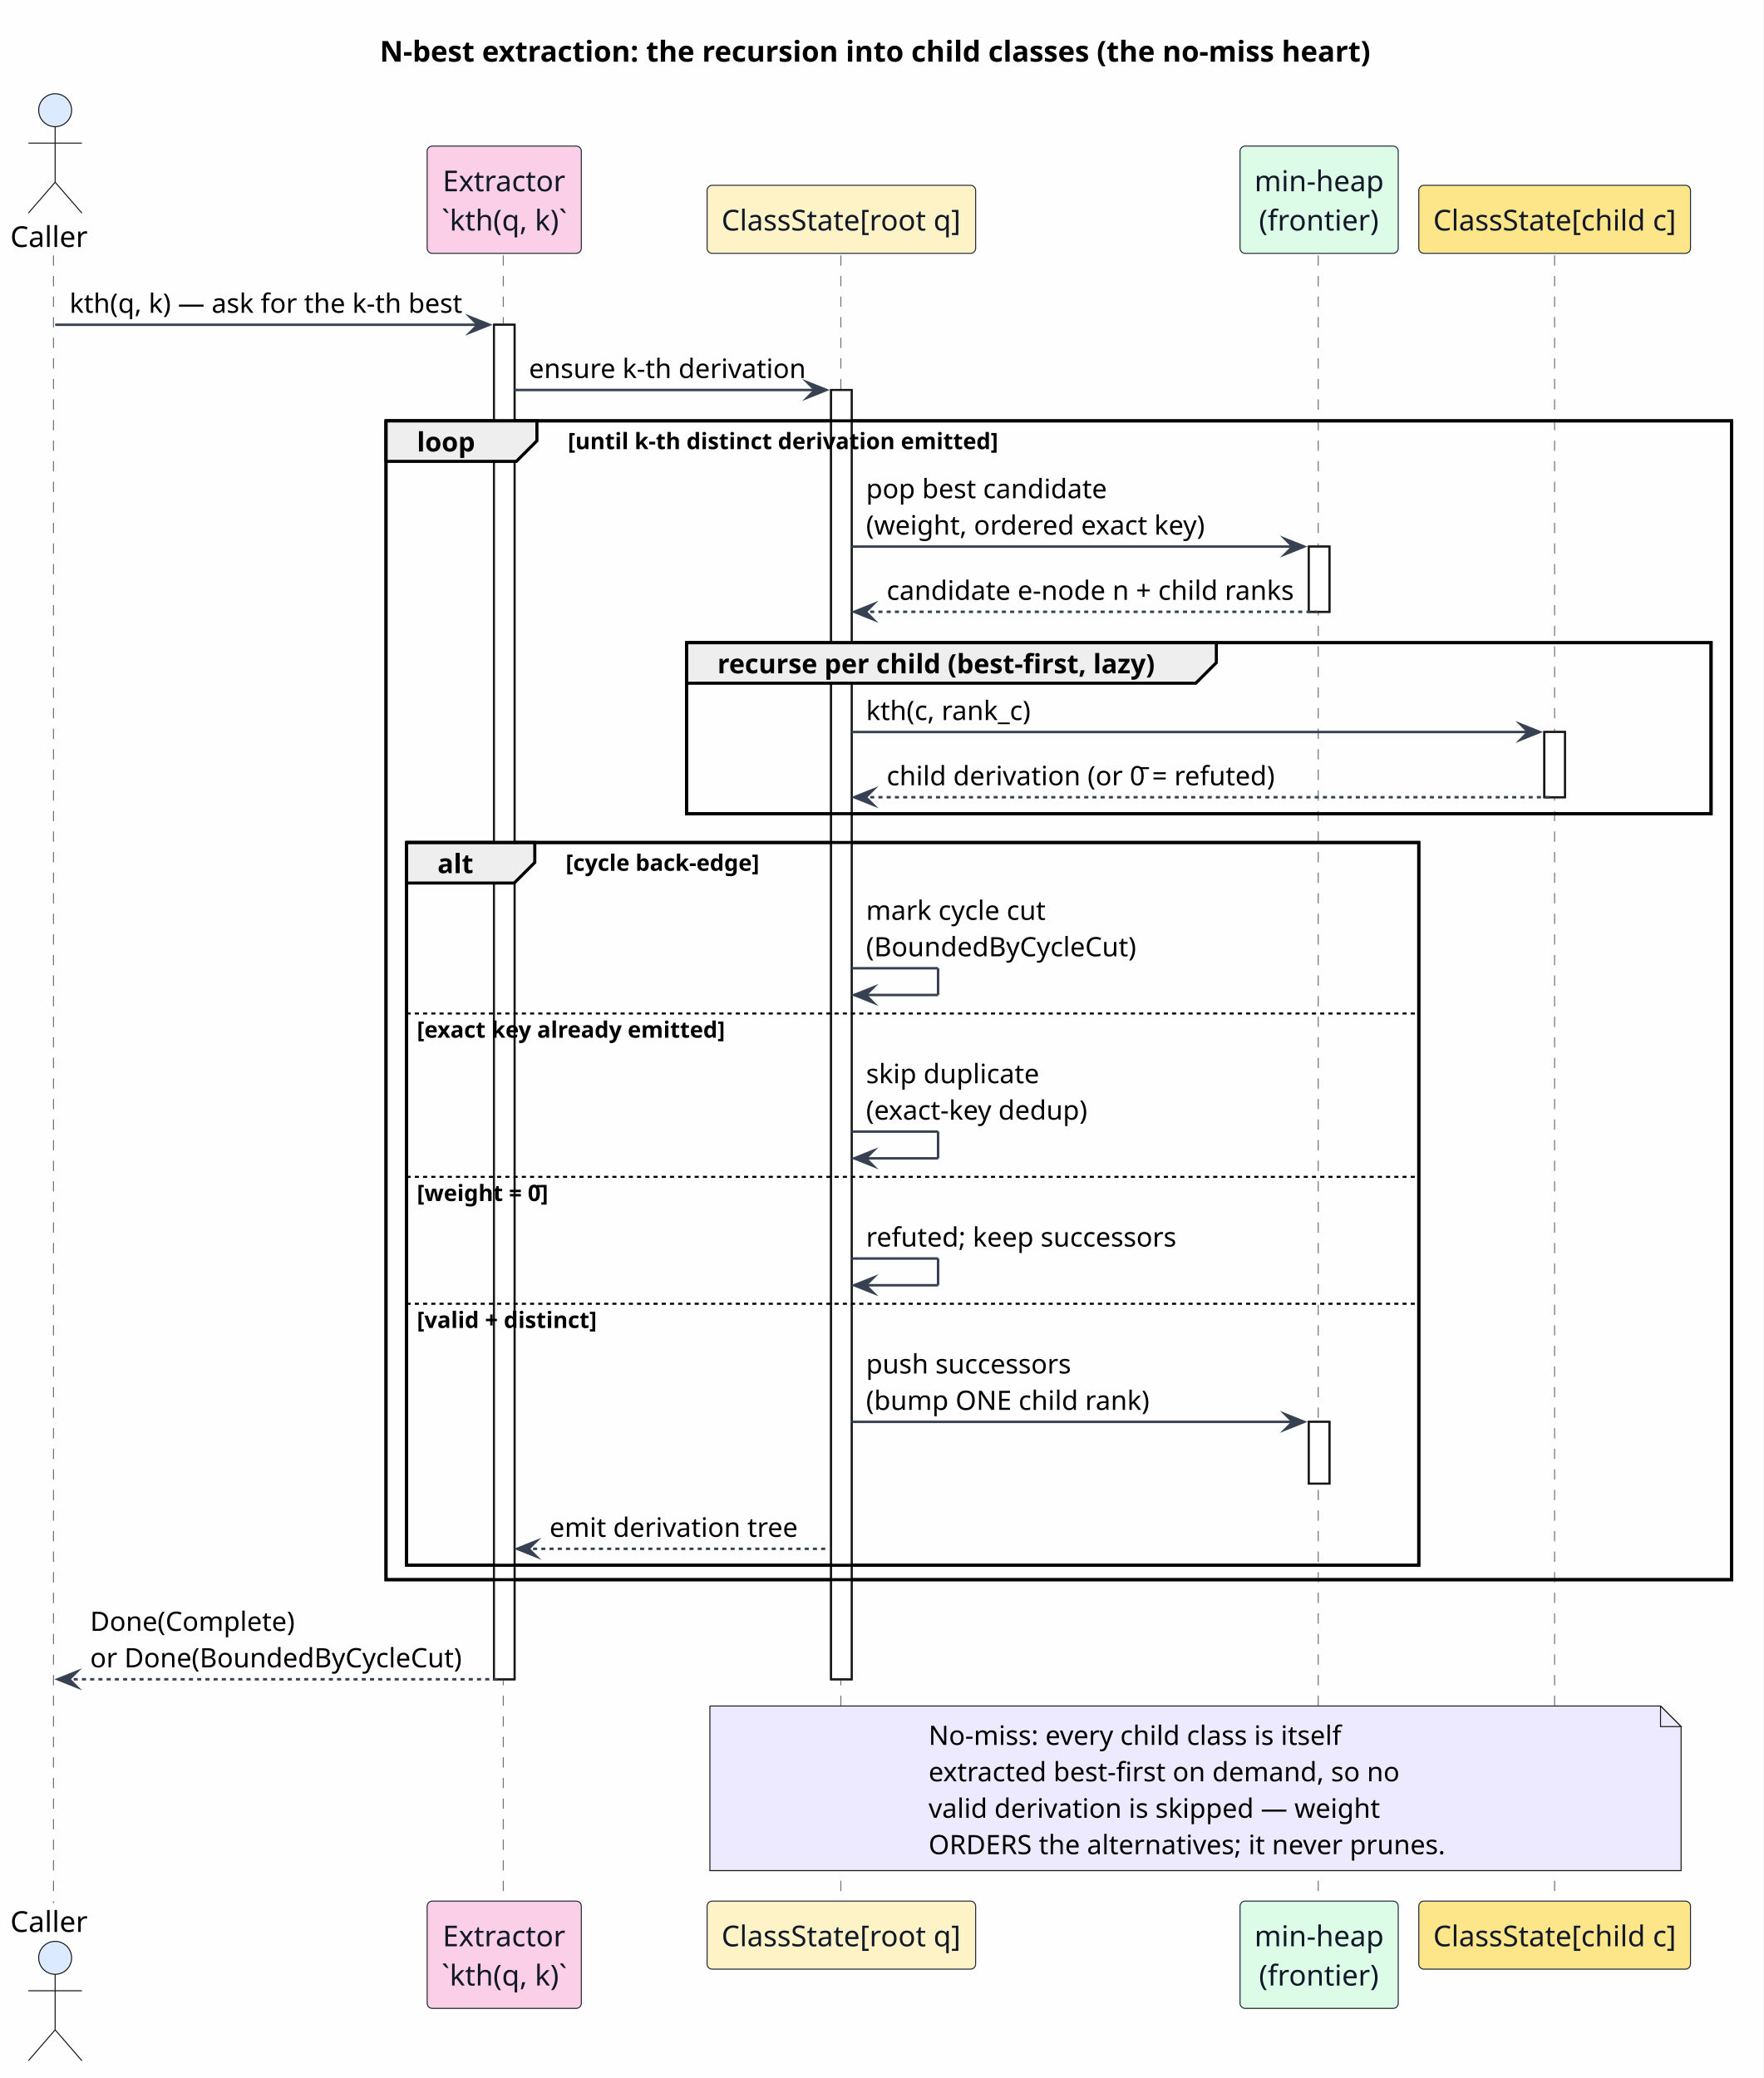
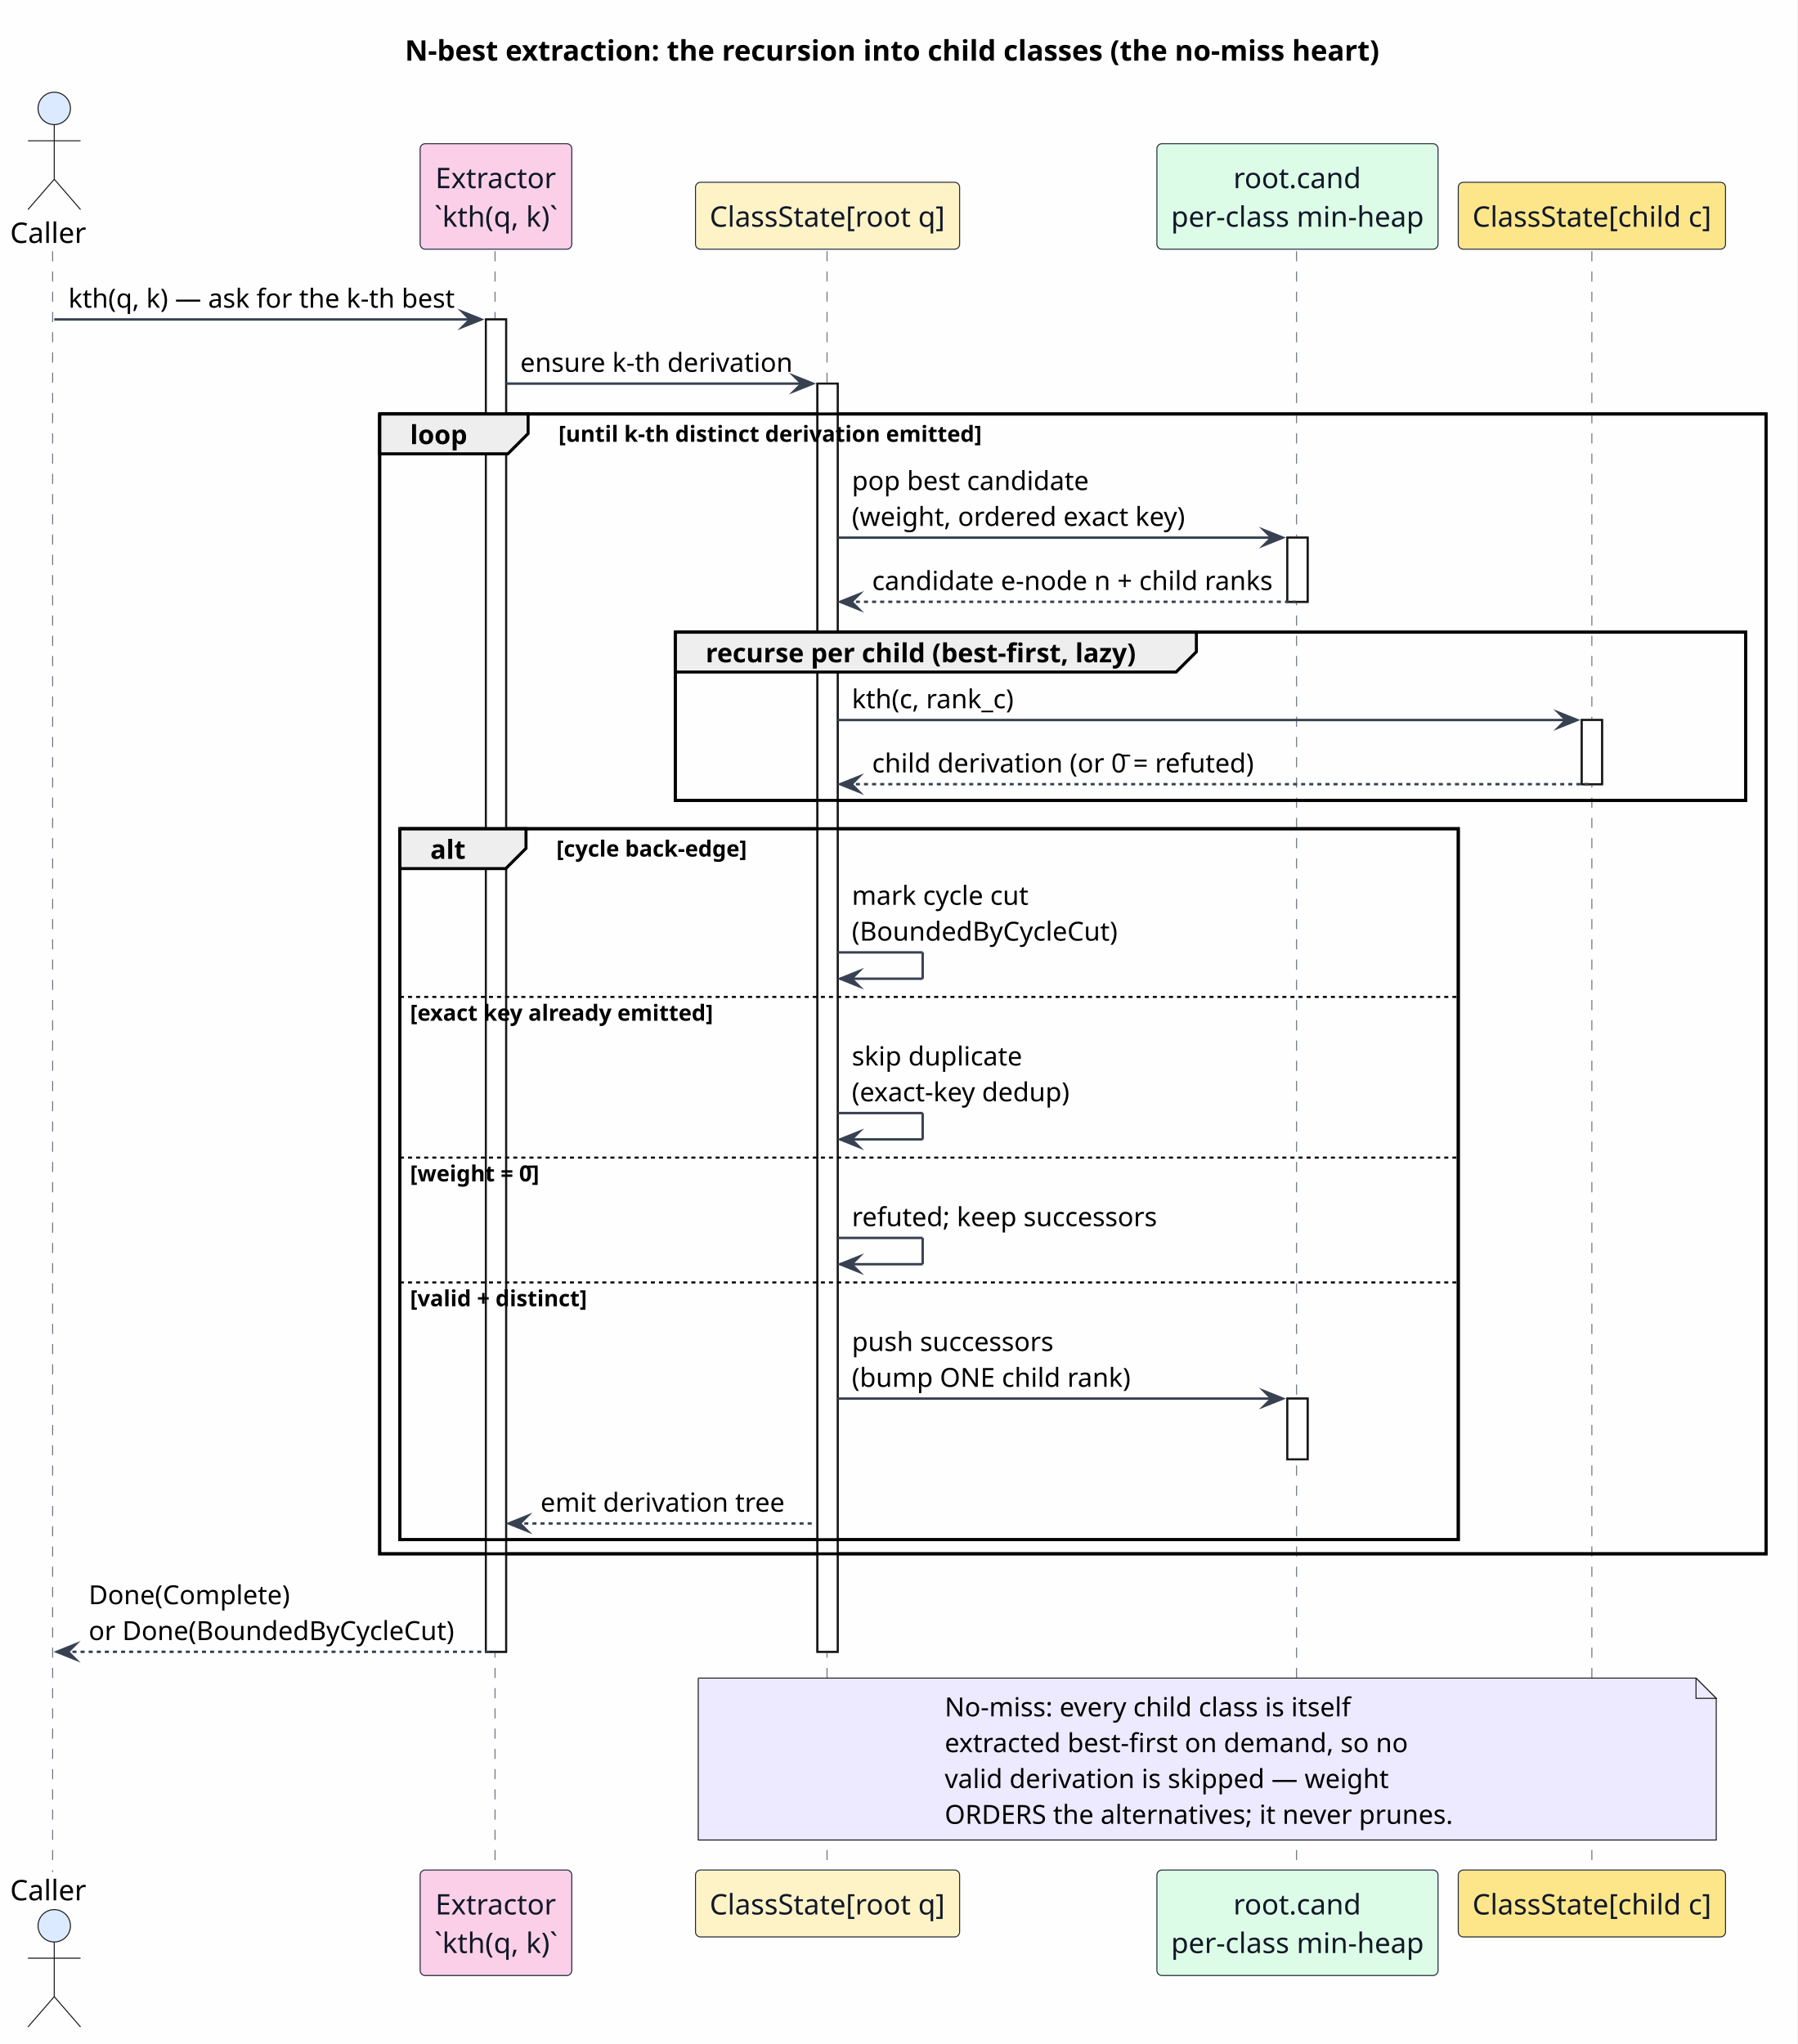
- <svg xmlns="http://www.w3.org/2000/svg" contentStyleType="text/css" data-diagram-type="SEQUENCE" height="1010px" preserveAspectRatio="none" style="width:857px;height:1010px;background:#FEFEFE;" version="1.1" viewBox="0 0 857 1010" width="857px" zoomAndPan="magnify">
+ <svg xmlns="http://www.w3.org/2000/svg" contentStyleType="text/css" data-diagram-type="SEQUENCE" height="1010px" preserveAspectRatio="none" style="width:888px;height:1010px;background:#FEFEFE;" version="1.1" viewBox="0 0 888 1010" width="888px" zoomAndPan="magnify">
  <defs />
  <g>
-     <rect fill="#FEFEFE" height="1010" style="stroke:none;stroke-width:1;" width="857" x="0" y="0" />
+     <rect fill="#FEFEFE" height="1010" style="stroke:none;stroke-width:1;" width="888" x="0" y="0" />
    <g class="title" data-source-line="1">
-       <text fill="#000000" font-family="sans-serif" font-size="14" font-weight="700" lengthAdjust="spacing" textLength="481.458" x="184.554" y="29.966">N-best extraction: the recursion into child classes (the no-miss heart)</text>
+       <text fill="#000000" font-family="sans-serif" font-size="14" font-weight="700" lengthAdjust="spacing" textLength="481.458" x="200.063" y="29.966">N-best extraction: the recursion into child classes (the no-miss heart)</text>
    </g>
    <g>
      <rect fill="#FFFFFF" height="658.36" style="stroke:#181818;stroke-width:1;" width="10" x="240.061" y="157.842" />
    </g>
    <g>
      <rect fill="#FFFFFF" height="626.654" style="stroke:#181818;stroke-width:1;" width="10" x="403.897" y="189.548" />
    </g>
    <g>
      <rect fill="#FFFFFF" height="31.706" style="stroke:#181818;stroke-width:1;" width="10" x="636.082" y="265.666" />
    </g>
    <g>
      <rect fill="#FFFFFF" height="30" style="stroke:#181818;stroke-width:1;" width="10" x="636.082" y="691.084" />
    </g>
    <g>
-       <rect fill="#FFFFFF" height="31.706" style="stroke:#181818;stroke-width:1;" width="10" x="750.543" y="355.784" />
-     </g>
-     <rect fill="none" height="563.242" style="stroke:#000000;stroke-width:1.5;" width="653.97" x="187.597" y="204.548" />
-     <rect fill="none" height="83.118" style="stroke:#000000;stroke-width:1.5;" width="497.923" x="333.643" y="312.372" />
-     <rect fill="none" height="351.3" style="stroke:#000000;stroke-width:1.5;" width="491.922" x="197.597" y="409.49" />
+       <rect fill="#FFFFFF" height="31.706" style="stroke:#181818;stroke-width:1;" width="10" x="781.56" y="355.784" />
+     </g>
+     <rect fill="none" height="563.242" style="stroke:#000000;stroke-width:1.5;" width="684.986" x="187.597" y="204.548" />
+     <rect fill="none" height="83.118" style="stroke:#000000;stroke-width:1.5;" width="528.94" x="333.643" y="312.372" />
+     <rect fill="none" height="351.3" style="stroke:#000000;stroke-width:1.5;" width="522.939" x="197.597" y="409.49" />
    <g class="participant-lifeline" data-entity-uid="part1" data-qualified-name="caller" data-source-line="13" id="part1-lifeline">
      <g>
        <rect fill="#000000" fill-opacity="0" height="800.89" width="8" x="22.802" y="124.136" />
        <line style="stroke:#6B7280;stroke-width:0.5;stroke-dasharray:5,5;" x1="26" x2="26" y1="124.136" y2="925.026" />
      </g>
    </g>
    <g class="participant-lifeline" data-entity-uid="part2" data-qualified-name="ex" data-source-line="14" id="part2-lifeline">
      <g>
        <rect fill="#000000" fill-opacity="0" height="800.89" width="8" x="241.061" y="124.136" />
        <line style="stroke:#6B7280;stroke-width:0.5;stroke-dasharray:5,5;" x1="244.597" x2="244.597" y1="124.136" y2="925.026" />
      </g>
    </g>
    <g class="participant-lifeline" data-entity-uid="part3" data-qualified-name="root" data-source-line="15" id="part3-lifeline">
      <g>
        <rect fill="#000000" fill-opacity="0" height="800.89" width="8" x="404.897" y="124.136" />
        <line style="stroke:#6B7280;stroke-width:0.5;stroke-dasharray:5,5;" x1="408.643" x2="408.643" y1="124.136" y2="925.026" />
      </g>
    </g>
    <g class="participant-lifeline" data-entity-uid="part4" data-qualified-name="heap" data-source-line="16" id="part4-lifeline">
      <g>
        <rect fill="#000000" fill-opacity="0" height="800.89" width="8" x="637.082" y="124.136" />
-         <line style="stroke:#6B7280;stroke-width:0.5;stroke-dasharray:5,5;" x1="640.646" x2="640.646" y1="124.136" y2="925.026" />
+         <line style="stroke:#6B7280;stroke-width:0.5;stroke-dasharray:5,5;" x1="640.629" x2="640.629" y1="124.136" y2="925.026" />
      </g>
    </g>
    <g class="participant-lifeline" data-entity-uid="part5" data-qualified-name="child" data-source-line="17" id="part5-lifeline">
      <g>
-         <rect fill="#000000" fill-opacity="0" height="800.89" width="8" x="751.543" y="124.136" />
-         <line style="stroke:#6B7280;stroke-width:0.5;stroke-dasharray:5,5;" x1="755.519" x2="755.519" y1="124.136" y2="925.026" />
+         <rect fill="#000000" fill-opacity="0" height="800.89" width="8" x="782.56" y="124.136" />
+         <line style="stroke:#6B7280;stroke-width:0.5;stroke-dasharray:5,5;" x1="786.536" x2="786.536" y1="124.136" y2="925.026" />
      </g>
    </g>
    <g class="participant participant-head" data-entity-uid="part1" data-qualified-name="caller" data-source-line="13" id="part1-head">
      <text fill="#000000" font-family="sans-serif" font-size="14" lengthAdjust="spacing" textLength="37.604" x="5" y="120.034">Caller</text>
      <ellipse cx="26.802" cy="53.568" fill="#DBEAFE" rx="8" ry="8" style="stroke:#181818;stroke-width:0.5;" />
      <path d="M26.802,61.568 L26.802,88.568 M13.802,69.568 L39.802,69.568 M26.802,88.568 L13.802,103.568 M26.802,88.568 L39.802,103.568" fill="none" style="stroke:#181818;stroke-width:0.5;" />
    </g>
    <g class="participant participant-tail" data-entity-uid="part1" data-qualified-name="caller" data-source-line="13" id="part1-tail">
      <text fill="#000000" font-family="sans-serif" font-size="14" lengthAdjust="spacing" textLength="37.604" x="5" y="938.992">Caller</text>
      <ellipse cx="26.802" cy="951.594" fill="#DBEAFE" rx="8" ry="8" style="stroke:#181818;stroke-width:0.5;" />
      <path d="M26.802,959.594 L26.802,986.594 M13.802,967.594 L39.802,967.594 M26.802,986.594 L13.802,1001.594 M26.802,986.594 L39.802,1001.594" fill="none" style="stroke:#181818;stroke-width:0.5;" />
    </g>
    <g class="participant participant-head" data-entity-uid="part2" data-qualified-name="ex" data-source-line="14" id="part2-head">
      <rect fill="#FBCFE8" height="52.136" rx="2.5" ry="2.5" style="stroke:#1F2937;stroke-width:0.5;" width="74.928" x="207.597" y="71" />
      <text fill="#111827" font-family="sans-serif" font-size="14" lengthAdjust="spacing" textLength="59.906" x="215.108" y="92.966">Extractor</text>
      <text fill="#111827" font-family="sans-serif" font-size="14" lengthAdjust="spacing" textLength="60.928" x="214.597" y="112.034">`kth(q, k)`</text>
    </g>
    <g class="participant participant-tail" data-entity-uid="part2" data-qualified-name="ex" data-source-line="14" id="part2-tail">
      <rect fill="#FBCFE8" height="52.136" rx="2.5" ry="2.5" style="stroke:#1F2937;stroke-width:0.5;" width="74.928" x="207.597" y="924.026" />
      <text fill="#111827" font-family="sans-serif" font-size="14" lengthAdjust="spacing" textLength="59.906" x="215.108" y="945.992">Extractor</text>
      <text fill="#111827" font-family="sans-serif" font-size="14" lengthAdjust="spacing" textLength="60.928" x="214.597" y="965.06">`kth(q, k)`</text>
    </g>
    <g class="participant participant-head" data-entity-uid="part3" data-qualified-name="root" data-source-line="15" id="part3-head">
      <rect fill="#FEF3C7" height="33.068" rx="2.5" ry="2.5" style="stroke:#1F2937;stroke-width:0.5;" width="130.508" x="343.643" y="90.068" />
      <text fill="#111827" font-family="sans-serif" font-size="14" lengthAdjust="spacing" textLength="116.508" x="350.643" y="112.034">ClassState[root q]</text>
    </g>
    <g class="participant participant-tail" data-entity-uid="part3" data-qualified-name="root" data-source-line="15" id="part3-tail">
      <rect fill="#FEF3C7" height="33.068" rx="2.5" ry="2.5" style="stroke:#1F2937;stroke-width:0.5;" width="130.508" x="343.643" y="924.026" />
      <text fill="#111827" font-family="sans-serif" font-size="14" lengthAdjust="spacing" textLength="116.508" x="350.643" y="945.992">ClassState[root q]</text>
    </g>
    <g class="participant participant-head" data-entity-uid="part4" data-qualified-name="heap" data-source-line="16" id="part4-head">
-       <rect fill="#DCFCE7" height="52.136" rx="2.5" ry="2.5" style="stroke:#1F2937;stroke-width:0.5;" width="76.874" x="602.646" y="71" />
-       <text fill="#111827" font-family="sans-serif" font-size="14" lengthAdjust="spacing" textLength="62.874" x="609.646" y="92.966">min-heap</text>
-       <text fill="#111827" font-family="sans-serif" font-size="14" lengthAdjust="spacing" textLength="58.464" x="611.851" y="112.034">(frontier)</text>
+       <rect fill="#DCFCE7" height="52.136" rx="2.5" ry="2.5" style="stroke:#1F2937;stroke-width:0.5;" width="138.907" x="571.629" y="71" />
+       <text fill="#111827" font-family="sans-serif" font-size="14" lengthAdjust="spacing" textLength="63.364" x="609.4" y="92.966">root.cand</text>
+       <text fill="#111827" font-family="sans-serif" font-size="14" lengthAdjust="spacing" textLength="124.907" x="578.629" y="112.034">per-class min-heap</text>
    </g>
    <g class="participant participant-tail" data-entity-uid="part4" data-qualified-name="heap" data-source-line="16" id="part4-tail">
-       <rect fill="#DCFCE7" height="52.136" rx="2.5" ry="2.5" style="stroke:#1F2937;stroke-width:0.5;" width="76.874" x="602.646" y="924.026" />
-       <text fill="#111827" font-family="sans-serif" font-size="14" lengthAdjust="spacing" textLength="62.874" x="609.646" y="945.992">min-heap</text>
-       <text fill="#111827" font-family="sans-serif" font-size="14" lengthAdjust="spacing" textLength="58.464" x="611.851" y="965.06">(frontier)</text>
+       <rect fill="#DCFCE7" height="52.136" rx="2.5" ry="2.5" style="stroke:#1F2937;stroke-width:0.5;" width="138.907" x="571.629" y="924.026" />
+       <text fill="#111827" font-family="sans-serif" font-size="14" lengthAdjust="spacing" textLength="63.364" x="609.4" y="945.992">root.cand</text>
+       <text fill="#111827" font-family="sans-serif" font-size="14" lengthAdjust="spacing" textLength="124.907" x="578.629" y="965.06">per-class min-heap</text>
    </g>
    <g class="participant participant-head" data-entity-uid="part5" data-qualified-name="child" data-source-line="17" id="part5-head">
-       <rect fill="#FDE68A" height="33.068" rx="2.5" ry="2.5" style="stroke:#1F2937;stroke-width:0.5;" width="132.048" x="689.519" y="90.068" />
-       <text fill="#111827" font-family="sans-serif" font-size="14" lengthAdjust="spacing" textLength="118.048" x="696.519" y="112.034">ClassState[child c]</text>
+       <rect fill="#FDE68A" height="33.068" rx="2.5" ry="2.5" style="stroke:#1F2937;stroke-width:0.5;" width="132.048" x="720.536" y="90.068" />
+       <text fill="#111827" font-family="sans-serif" font-size="14" lengthAdjust="spacing" textLength="118.048" x="727.536" y="112.034">ClassState[child c]</text>
    </g>
    <g class="participant participant-tail" data-entity-uid="part5" data-qualified-name="child" data-source-line="17" id="part5-tail">
-       <rect fill="#FDE68A" height="33.068" rx="2.5" ry="2.5" style="stroke:#1F2937;stroke-width:0.5;" width="132.048" x="689.519" y="924.026" />
-       <text fill="#111827" font-family="sans-serif" font-size="14" lengthAdjust="spacing" textLength="118.048" x="696.519" y="945.992">ClassState[child c]</text>
+       <rect fill="#FDE68A" height="33.068" rx="2.5" ry="2.5" style="stroke:#1F2937;stroke-width:0.5;" width="132.048" x="720.536" y="924.026" />
+       <text fill="#111827" font-family="sans-serif" font-size="14" lengthAdjust="spacing" textLength="118.048" x="727.536" y="945.992">ClassState[child c]</text>
    </g>
    <g>
      <rect fill="#FFFFFF" height="658.36" style="stroke:#181818;stroke-width:1;" width="10" x="240.061" y="157.842" />
    </g>
    <g>
      <rect fill="#FFFFFF" height="626.654" style="stroke:#181818;stroke-width:1;" width="10" x="403.897" y="189.548" />
    </g>
    <g>
      <rect fill="#FFFFFF" height="31.706" style="stroke:#181818;stroke-width:1;" width="10" x="636.082" y="265.666" />
    </g>
    <g>
      <rect fill="#FFFFFF" height="30" style="stroke:#181818;stroke-width:1;" width="10" x="636.082" y="691.084" />
    </g>
    <g>
-       <rect fill="#FFFFFF" height="31.706" style="stroke:#181818;stroke-width:1;" width="10" x="750.543" y="355.784" />
+       <rect fill="#FFFFFF" height="31.706" style="stroke:#181818;stroke-width:1;" width="10" x="781.56" y="355.784" />
    </g>
    <g class="message" data-entity-1="part1" data-entity-2="part2" data-source-line="19" id="msg1">
      <polygon fill="#374151" points="228.061,153.842,238.061,157.842,228.061,161.842,232.061,157.842" style="stroke:#374151;stroke-width:1;stroke-linejoin:miter;stroke-miterlimit:10;" />
      <line style="stroke:#374151;stroke-width:1.2;" x1="26.802" x2="234.061" y1="157.842" y2="157.842" />
      <text fill="#000000" font-family="sans-serif" font-size="13" lengthAdjust="spacing" textLength="194.259" x="33.802" y="152.033">kth(q, k)  — ask for the k-th best</text>
    </g>
    <g class="message" data-entity-1="part2" data-entity-2="part3" data-source-line="21" id="msg2">
      <polygon fill="#374151" points="391.897,185.548,401.897,189.548,391.897,193.548,395.897,189.548" style="stroke:#374151;stroke-width:1;stroke-linejoin:miter;stroke-miterlimit:10;" />
      <line style="stroke:#374151;stroke-width:1.2;" x1="250.061" x2="397.897" y1="189.548" y2="189.548" />
      <text fill="#000000" font-family="sans-serif" font-size="13" lengthAdjust="spacing" textLength="134.836" x="257.061" y="183.739">ensure k-th derivation</text>
    </g>
    <path d="M187.597,204.548 L260.937,204.548 L260.937,214.254 L250.937,224.254 L187.597,224.254 L187.597,204.548" fill="#EEEEEE" style="stroke:#000000;stroke-width:1.5;" />
-     <rect fill="none" height="563.242" style="stroke:#000000;stroke-width:1.5;" width="653.97" x="187.597" y="204.548" />
+     <rect fill="none" height="563.242" style="stroke:#000000;stroke-width:1.5;" width="684.986" x="187.597" y="204.548" />
    <text fill="#000000" font-family="sans-serif" font-size="13" font-weight="700" lengthAdjust="spacing" textLength="28.34" x="202.597" y="219.445">loop</text>
    <text fill="#000000" font-family="sans-serif" font-size="11" font-weight="700" lengthAdjust="spacing" textLength="208.382" x="275.937" y="218.307">[until k-th distinct derivation emitted]</text>
    <g class="message" data-entity-1="part3" data-entity-2="part4" data-source-line="25" id="msg3">
      <polygon fill="#374151" points="624.082,261.666,634.082,265.666,624.082,269.666,628.082,265.666" style="stroke:#374151;stroke-width:1;stroke-linejoin:miter;stroke-miterlimit:10;" />
      <line style="stroke:#374151;stroke-width:1.2;" x1="413.897" x2="630.082" y1="265.666" y2="265.666" />
      <text fill="#000000" font-family="sans-serif" font-size="13" lengthAdjust="spacing" textLength="117.091" x="420.897" y="242.151">pop best candidate</text>
      <text fill="#000000" font-family="sans-serif" font-size="13" lengthAdjust="spacing" textLength="165.646" x="420.897" y="259.857">(weight, ordered exact key)</text>
    </g>
    <g class="message" data-entity-1="part4" data-entity-2="part3" data-source-line="27" id="msg4">
      <polygon fill="#374151" points="424.897,293.372,414.897,297.372,424.897,301.372,420.897,297.372" style="stroke:#374151;stroke-width:1;stroke-linejoin:miter;stroke-miterlimit:10;" />
      <line style="stroke:#374151;stroke-width:1.2;stroke-dasharray:2,2;" x1="418.897" x2="640.082" y1="297.372" y2="297.372" />
      <text fill="#000000" font-family="sans-serif" font-size="13" lengthAdjust="spacing" textLength="198.185" x="430.897" y="291.563">candidate e-node n + child ranks</text>
    </g>
    <path d="M333.643,312.372 L591.129,312.372 L591.129,322.078 L581.129,332.078 L333.643,332.078 L333.643,312.372" fill="#EEEEEE" style="stroke:#000000;stroke-width:1.5;" />
-     <rect fill="none" height="83.118" style="stroke:#000000;stroke-width:1.5;" width="497.923" x="333.643" y="312.372" />
+     <rect fill="none" height="83.118" style="stroke:#000000;stroke-width:1.5;" width="528.94" x="333.643" y="312.372" />
    <text fill="#000000" font-family="sans-serif" font-size="13" font-weight="700" lengthAdjust="spacing" textLength="212.485" x="348.643" y="327.269">recurse per child (best-first, lazy)</text>
    <g class="message" data-entity-1="part3" data-entity-2="part5" data-source-line="31" id="msg5">
-       <polygon fill="#374151" points="738.543,351.784,748.543,355.784,738.543,359.784,742.543,355.784" style="stroke:#374151;stroke-width:1;stroke-linejoin:miter;stroke-miterlimit:10;" />
-       <line style="stroke:#374151;stroke-width:1.2;" x1="413.897" x2="744.543" y1="355.784" y2="355.784" />
+       <polygon fill="#374151" points="769.56,351.784,779.56,355.784,769.56,359.784,773.56,355.784" style="stroke:#374151;stroke-width:1;stroke-linejoin:miter;stroke-miterlimit:10;" />
+       <line style="stroke:#374151;stroke-width:1.2;" x1="413.897" x2="775.56" y1="355.784" y2="355.784" />
      <text fill="#000000" font-family="sans-serif" font-size="13" lengthAdjust="spacing" textLength="80.223" x="420.897" y="349.975">kth(c, rank_c)</text>
    </g>
    <g class="message" data-entity-1="part5" data-entity-2="part3" data-source-line="33" id="msg6">
      <polygon fill="#374151" points="424.897,383.49,414.897,387.49,424.897,391.49,420.897,387.49" style="stroke:#374151;stroke-width:1;stroke-linejoin:miter;stroke-miterlimit:10;" />
-       <line style="stroke:#374151;stroke-width:1.2;stroke-dasharray:2,2;" x1="418.897" x2="754.543" y1="387.49" y2="387.49" />
+       <line style="stroke:#374151;stroke-width:1.2;stroke-dasharray:2,2;" x1="418.897" x2="785.56" y1="387.49" y2="387.49" />
      <text fill="#000000" font-family="sans-serif" font-size="13" lengthAdjust="spacing" textLength="192.283" x="430.897" y="381.681">child derivation  (or 0̄ = refuted)</text>
    </g>
    <path d="M197.597,409.49 L259.9,409.49 L259.9,419.196 L249.9,429.196 L197.597,429.196 L197.597,409.49" fill="#EEEEEE" style="stroke:#000000;stroke-width:1.5;" />
-     <rect fill="none" height="351.3" style="stroke:#000000;stroke-width:1.5;" width="491.922" x="197.597" y="409.49" />
+     <rect fill="none" height="351.3" style="stroke:#000000;stroke-width:1.5;" width="522.939" x="197.597" y="409.49" />
    <text fill="#000000" font-family="sans-serif" font-size="13" font-weight="700" lengthAdjust="spacing" textLength="17.303" x="212.597" y="424.387">alt</text>
    <text fill="#000000" font-family="sans-serif" font-size="11" font-weight="700" lengthAdjust="spacing" textLength="94.214" x="274.9" y="423.249">[cycle back-edge]</text>
    <g class="message" data-entity-1="part3" data-entity-2="part3" data-source-line="38" id="msg7">
      <line style="stroke:#374151;stroke-width:1.2;" x1="413.897" x2="455.897" y1="470.608" y2="470.608" />
      <line style="stroke:#374151;stroke-width:1.2;" x1="455.897" x2="455.897" y1="470.608" y2="483.608" />
      <line style="stroke:#374151;stroke-width:1.2;" x1="414.897" x2="455.897" y1="483.608" y2="483.608" />
      <polygon fill="#374151" points="424.897,479.608,414.897,483.608,424.897,487.608,420.897,483.608" style="stroke:#374151;stroke-width:1;stroke-linejoin:miter;stroke-miterlimit:10;" />
      <text fill="#000000" font-family="sans-serif" font-size="13" lengthAdjust="spacing" textLength="87.282" x="420.897" y="447.093">mark cycle cut</text>
      <text fill="#000000" font-family="sans-serif" font-size="13" lengthAdjust="spacing" textLength="131.3" x="420.897" y="464.799">(BoundedByCycleCut)</text>
    </g>
-     <line style="stroke:#000000;stroke-width:1;stroke-dasharray:2,2;" x1="197.597" x2="689.519" y1="492.608" y2="492.608" />
+     <line style="stroke:#000000;stroke-width:1;stroke-dasharray:2,2;" x1="197.597" x2="720.536" y1="492.608" y2="492.608" />
    <text fill="#000000" font-family="sans-serif" font-size="11" font-weight="700" lengthAdjust="spacing" textLength="150.314" x="202.597" y="504.367">[exact key already emitted]</text>
    <g class="message" data-entity-1="part3" data-entity-2="part3" data-source-line="40" id="msg8">
      <line style="stroke:#374151;stroke-width:1.2;" x1="413.897" x2="455.897" y1="550.002" y2="550.002" />
      <line style="stroke:#374151;stroke-width:1.2;" x1="455.897" x2="455.897" y1="550.002" y2="563.002" />
      <line style="stroke:#374151;stroke-width:1.2;" x1="414.897" x2="455.897" y1="563.002" y2="563.002" />
      <polygon fill="#374151" points="424.897,559.002,414.897,563.002,424.897,567.002,420.897,563.002" style="stroke:#374151;stroke-width:1;stroke-linejoin:miter;stroke-miterlimit:10;" />
      <text fill="#000000" font-family="sans-serif" font-size="13" lengthAdjust="spacing" textLength="84.188" x="420.897" y="526.487">skip duplicate</text>
      <text fill="#000000" font-family="sans-serif" font-size="13" lengthAdjust="spacing" textLength="108.056" x="420.897" y="544.193">(exact-key dedup)</text>
    </g>
-     <line style="stroke:#000000;stroke-width:1;stroke-dasharray:2,2;" x1="197.597" x2="689.519" y1="572.002" y2="572.002" />
+     <line style="stroke:#000000;stroke-width:1;stroke-dasharray:2,2;" x1="197.597" x2="720.536" y1="572.002" y2="572.002" />
    <text fill="#000000" font-family="sans-serif" font-size="11" font-weight="700" lengthAdjust="spacing" textLength="63.733" x="202.597" y="583.761">[weight = 0̄]</text>
    <g class="message" data-entity-1="part3" data-entity-2="part3" data-source-line="42" id="msg9">
      <line style="stroke:#374151;stroke-width:1.2;" x1="413.897" x2="455.897" y1="611.69" y2="611.69" />
      <line style="stroke:#374151;stroke-width:1.2;" x1="455.897" x2="455.897" y1="611.69" y2="624.69" />
      <line style="stroke:#374151;stroke-width:1.2;" x1="414.897" x2="455.897" y1="624.69" y2="624.69" />
      <polygon fill="#374151" points="424.897,620.69,414.897,624.69,424.897,628.69,420.897,624.69" style="stroke:#374151;stroke-width:1;stroke-linejoin:miter;stroke-miterlimit:10;" />
      <text fill="#000000" font-family="sans-serif" font-size="13" lengthAdjust="spacing" textLength="151.06" x="420.897" y="605.881">refuted; keep successors</text>
    </g>
-     <line style="stroke:#000000;stroke-width:1;stroke-dasharray:2,2;" x1="197.597" x2="689.519" y1="633.69" y2="633.69" />
+     <line style="stroke:#000000;stroke-width:1;stroke-dasharray:2,2;" x1="197.597" x2="720.536" y1="633.69" y2="633.69" />
    <text fill="#000000" font-family="sans-serif" font-size="11" font-weight="700" lengthAdjust="spacing" textLength="87.108" x="202.597" y="645.449">[valid + distinct]</text>
    <g class="message" data-entity-1="part3" data-entity-2="part4" data-source-line="44" id="msg10">
      <polygon fill="#374151" points="624.082,687.084,634.082,691.084,624.082,695.084,628.082,691.084" style="stroke:#374151;stroke-width:1;stroke-linejoin:miter;stroke-miterlimit:10;" />
      <line style="stroke:#374151;stroke-width:1.2;" x1="413.897" x2="630.082" y1="691.084" y2="691.084" />
      <text fill="#000000" font-family="sans-serif" font-size="13" lengthAdjust="spacing" textLength="99.658" x="420.897" y="667.569">push successors</text>
      <text fill="#000000" font-family="sans-serif" font-size="13" lengthAdjust="spacing" textLength="137.995" x="420.897" y="685.275">(bump ONE child rank)</text>
    </g>
    <g class="message" data-entity-1="part3" data-entity-2="part2" data-source-line="47" id="msg11">
      <polygon fill="#374151" points="261.061,748.79,251.061,752.79,261.061,756.79,257.061,752.79" style="stroke:#374151;stroke-width:1;stroke-linejoin:miter;stroke-miterlimit:10;" />
      <line style="stroke:#374151;stroke-width:1.2;stroke-dasharray:2,2;" x1="255.061" x2="402.897" y1="752.79" y2="752.79" />
      <text fill="#000000" font-family="sans-serif" font-size="13" lengthAdjust="spacing" textLength="120.913" x="267.061" y="746.981">emit derivation tree</text>
    </g>
    <g class="message" data-entity-1="part2" data-entity-2="part1" data-source-line="51" id="msg12">
      <polygon fill="#374151" points="37.802,812.202,27.802,816.202,37.802,820.202,33.802,816.202" style="stroke:#374151;stroke-width:1;stroke-linejoin:miter;stroke-miterlimit:10;" />
      <line style="stroke:#374151;stroke-width:1.2;stroke-dasharray:2,2;" x1="31.802" x2="244.061" y1="816.202" y2="816.202" />
      <text fill="#000000" font-family="sans-serif" font-size="13" lengthAdjust="spacing" textLength="99.463" x="43.802" y="792.687">Done(Complete)</text>
      <text fill="#000000" font-family="sans-serif" font-size="13" lengthAdjust="spacing" textLength="180.635" x="43.802" y="810.393">or Done(BoundedByCycleCut)</text>
    </g>
-     <path d="M345,829.202 L345,909.202 L817,909.202 L817,839.202 L807,829.202 L345,829.202" fill="#EDE9FE" style="stroke:#181818;stroke-width:0.5;" />
-     <path d="M807,829.202 L807,839.202 L817,839.202 L807,829.202" fill="#EDE9FE" style="stroke:#181818;stroke-width:0.5;" />
-     <text fill="#000000" font-family="sans-serif" font-size="13" lengthAdjust="spacing" textLength="200.876" x="451.265" y="848.099">No-miss: every child class is itself</text>
-     <text fill="#000000" font-family="sans-serif" font-size="13" lengthAdjust="spacing" textLength="229.45" x="451.265" y="865.805">extracted best-first on demand, so no</text>
-     <text fill="#000000" font-family="sans-serif" font-size="13" lengthAdjust="spacing" textLength="219.44" x="451.265" y="883.511">valid derivation is skipped — weight</text>
-     <text fill="#000000" font-family="sans-serif" font-size="13" lengthAdjust="spacing" textLength="251.394" x="451.265" y="901.217">ORDERS the alternatives; it never prunes.</text>
+     <path d="M345,829.202 L345,909.202 L848,909.202 L848,839.202 L838,829.202 L345,829.202" fill="#EDE9FE" style="stroke:#181818;stroke-width:0.5;" />
+     <path d="M838,829.202 L838,839.202 L848,839.202 L838,829.202" fill="#EDE9FE" style="stroke:#181818;stroke-width:0.5;" />
+     <text fill="#000000" font-family="sans-serif" font-size="13" lengthAdjust="spacing" textLength="200.876" x="466.773" y="848.099">No-miss: every child class is itself</text>
+     <text fill="#000000" font-family="sans-serif" font-size="13" lengthAdjust="spacing" textLength="229.45" x="466.773" y="865.805">extracted best-first on demand, so no</text>
+     <text fill="#000000" font-family="sans-serif" font-size="13" lengthAdjust="spacing" textLength="219.44" x="466.773" y="883.511">valid derivation is skipped — weight</text>
+     <text fill="#000000" font-family="sans-serif" font-size="13" lengthAdjust="spacing" textLength="251.394" x="466.773" y="901.217">ORDERS the alternatives; it never prunes.</text>
  </g>
</svg>
